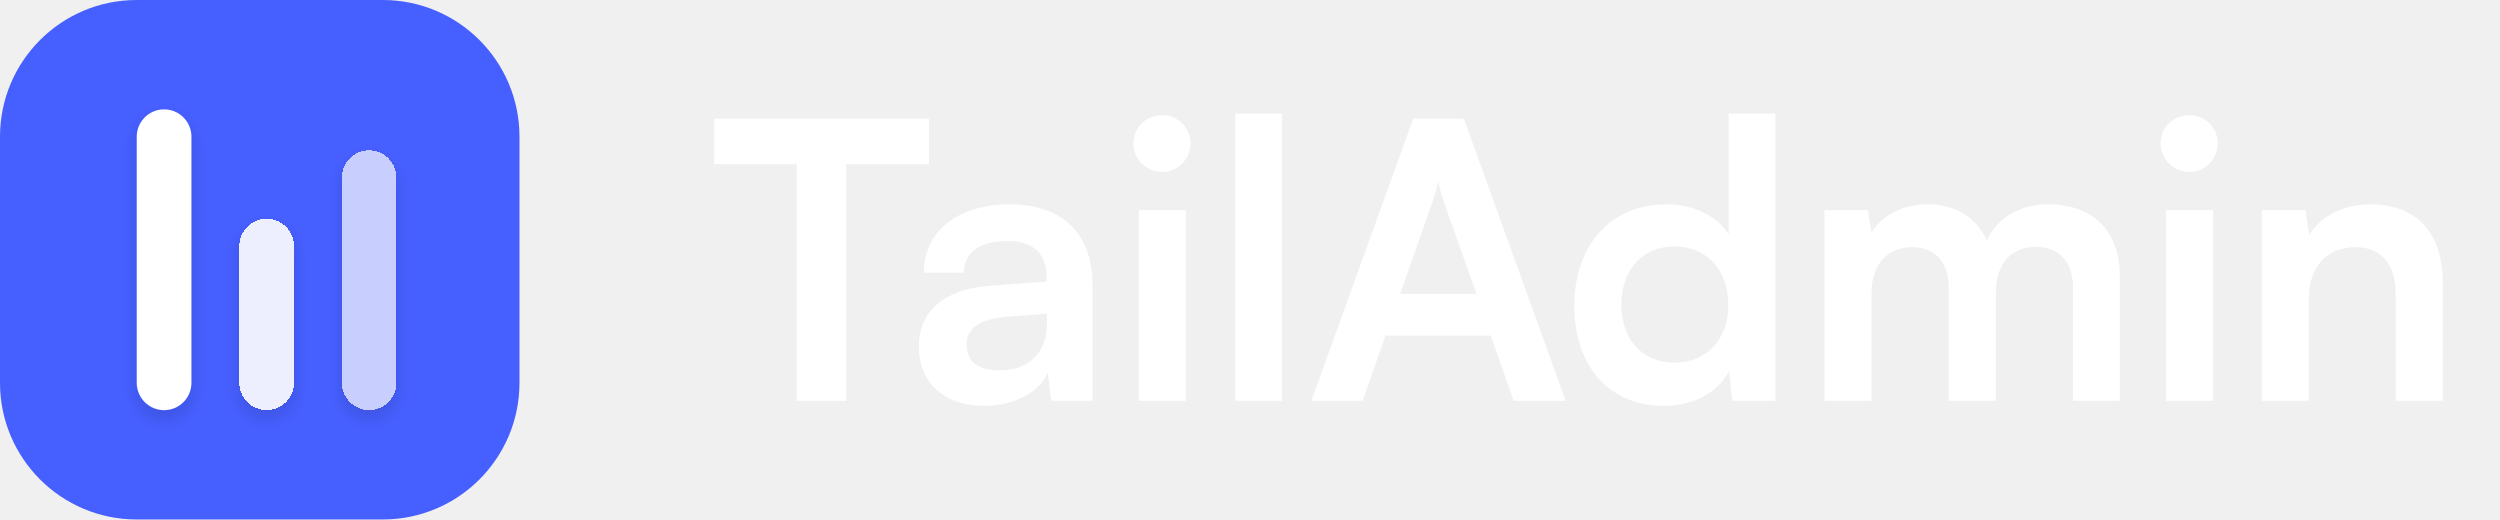
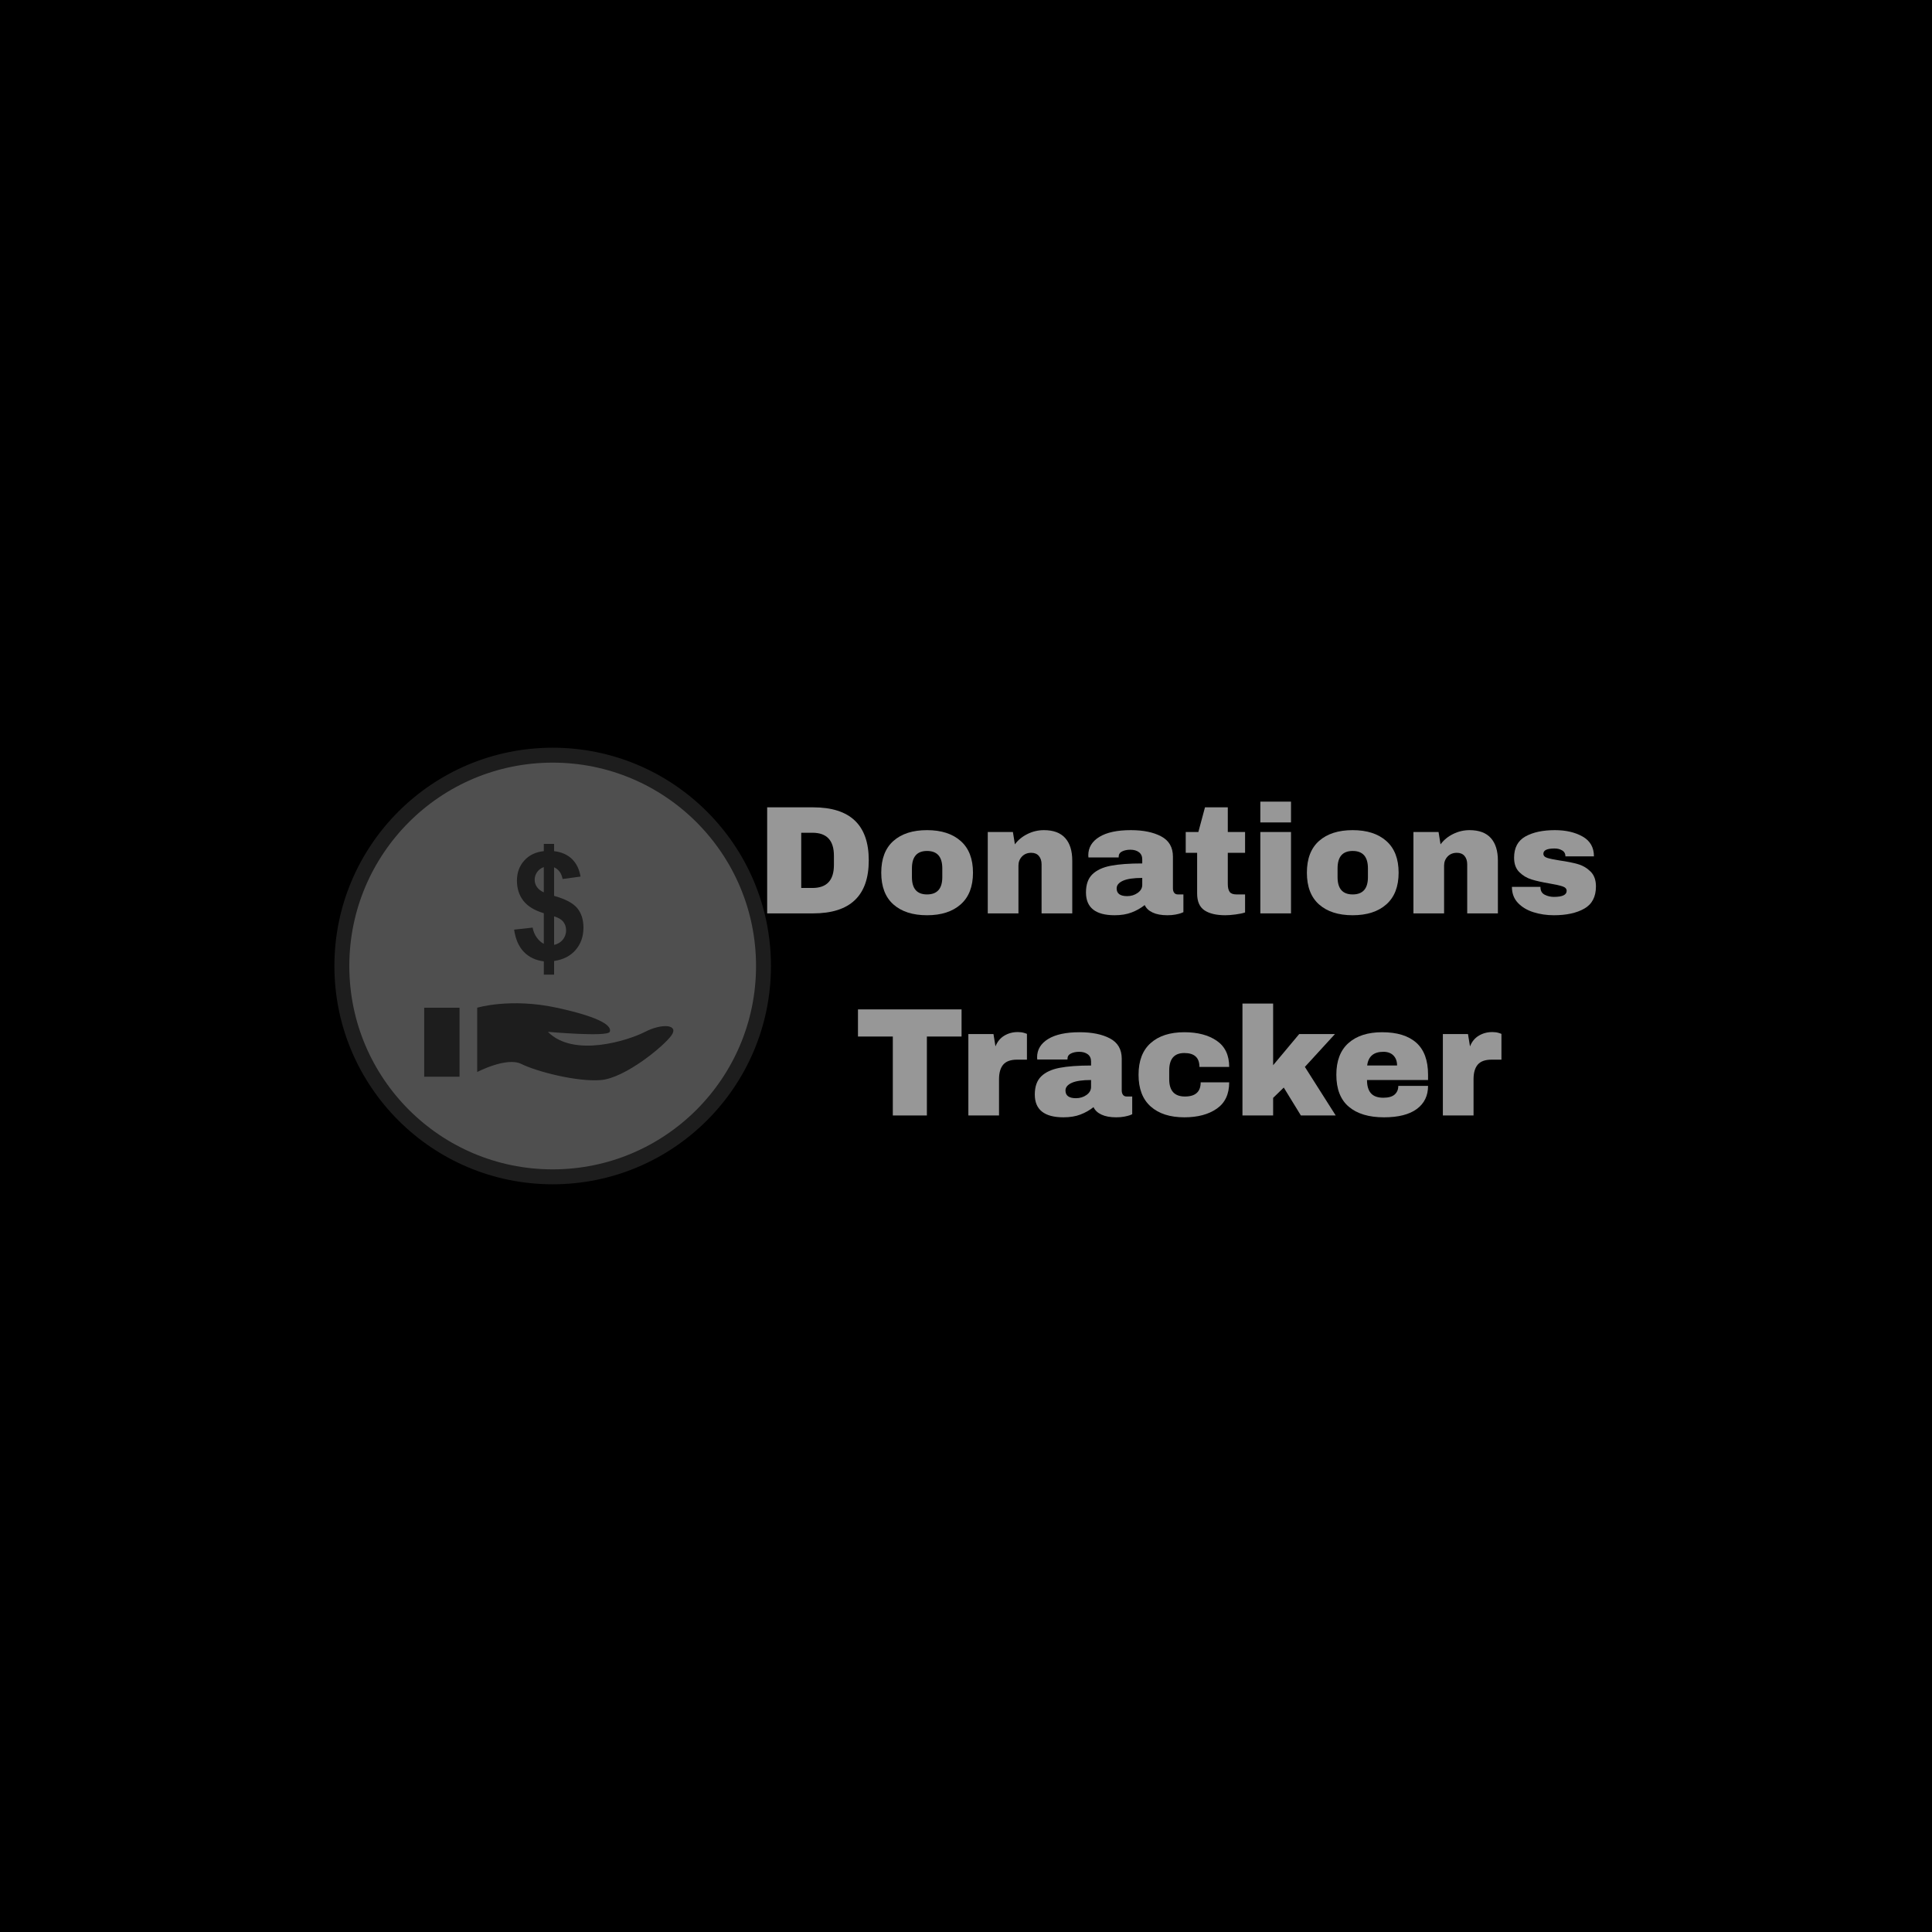
- <svg xmlns="http://www.w3.org/2000/svg" width="154" height="32" viewBox="0 0 154 32" fill="none">
-   <path d="M0 8.421C0 3.77 3.77 0 8.421 0H23.579C28.23 0 32 3.77 32 8.421V23.579C32 28.23 28.23 32 23.579 32H8.421C3.77 32 0 28.23 0 23.579V8.421Z" fill="#465FFF" />
-   <g filter="url(#filter0_d_1608_324)">
-     <path d="M8.424 8.422C8.424 7.491 9.178 6.737 10.108 6.737C11.038 6.737 11.792 7.491 11.792 8.422V23.579C11.792 24.51 11.038 25.264 10.108 25.264C9.178 25.264 8.424 24.51 8.424 23.579V8.422Z" fill="white" />
-   </g>
-   <g filter="url(#filter1_d_1608_324)">
-     <path d="M14.742 15.157C14.742 14.227 15.496 13.473 16.426 13.473C17.357 13.473 18.111 14.227 18.111 15.157V23.578C18.111 24.508 17.357 25.262 16.426 25.262C15.496 25.262 14.742 24.508 14.742 23.578V15.157Z" fill="white" fill-opacity="0.9" shape-rendering="crispEdges" />
-   </g>
-   <g filter="url(#filter2_d_1608_324)">
-     <path d="M21.055 10.946C21.055 10.016 21.809 9.262 22.739 9.262C23.669 9.262 24.423 10.016 24.423 10.946V23.578C24.423 24.508 23.669 25.262 22.739 25.262C21.809 25.262 21.055 24.508 21.055 23.578V10.946Z" fill="white" fill-opacity="0.7" shape-rendering="crispEdges" />
-   </g>
-   <path d="M44 10.115H49.089V24.691H52.132V10.115H57.221V7.309H44V10.115Z" fill="white" />
-   <path d="M60.617 25C62.448 25 64.042 24.168 64.541 22.955L64.755 24.691H67.299V17.558C67.299 14.3 65.349 12.588 62.187 12.588C59.001 12.588 56.908 14.252 56.908 16.797H59.381C59.381 15.56 60.332 14.847 62.044 14.847C63.518 14.847 64.47 15.489 64.47 17.082V17.343L60.95 17.605C58.168 17.819 56.599 19.174 56.599 21.338C56.599 23.549 58.121 25 60.617 25ZM61.569 22.812C60.261 22.812 59.547 22.289 59.547 21.219C59.547 20.268 60.237 19.674 62.044 19.507L64.493 19.317V19.935C64.493 21.742 63.352 22.812 61.569 22.812Z" fill="white" />
-   <path d="M71.6 10.591C72.551 10.591 73.335 9.806 73.335 8.831C73.335 7.856 72.551 7.095 71.6 7.095C70.601 7.095 69.816 7.856 69.816 8.831C69.816 9.806 70.601 10.591 71.6 10.591ZM70.149 24.691H73.05V12.944H70.149V24.691Z" fill="white" />
-   <path d="M78.972 24.691V7H76.095V24.691H78.972Z" fill="white" />
-   <path d="M83.941 24.691L85.344 20.672H91.835L93.238 24.691H96.448L90.171 7.309H87.056L80.778 24.691H83.941ZM88.221 12.493C88.387 12.017 88.53 11.494 88.601 11.161C88.649 11.518 88.815 12.041 88.958 12.493L90.955 18.104H86.247L88.221 12.493Z" fill="white" />
-   <path d="M102.493 25C104.276 25 105.798 24.215 106.511 22.86L106.701 24.691H109.364V7H106.487V14.443C105.75 13.277 104.3 12.588 102.659 12.588C99.116 12.588 96.976 15.203 96.976 18.865C96.976 22.503 99.092 25 102.493 25ZM103.135 22.337C101.113 22.337 99.877 20.863 99.877 18.77C99.877 16.678 101.113 15.18 103.135 15.18C105.156 15.18 106.464 16.654 106.464 18.77C106.464 20.886 105.156 22.337 103.135 22.337Z" fill="white" />
-   <path d="M115.289 24.691V18.033C115.289 16.131 116.406 15.227 117.785 15.227C119.164 15.227 120.044 16.107 120.044 17.748V24.691H122.945V18.033C122.945 16.107 124.015 15.203 125.418 15.203C126.797 15.203 127.701 16.083 127.701 17.771V24.691H130.578V17.011C130.578 14.3 129.008 12.588 126.155 12.588C124.372 12.588 122.993 13.468 122.398 14.823C121.78 13.468 120.543 12.588 118.76 12.588C117.072 12.588 115.883 13.349 115.289 14.324L115.051 12.944H112.388V24.691H115.289Z" fill="white" />
-   <path d="M134.876 10.591C135.827 10.591 136.612 9.806 136.612 8.831C136.612 7.856 135.827 7.095 134.876 7.095C133.877 7.095 133.093 7.856 133.093 8.831C133.093 9.806 133.877 10.591 134.876 10.591ZM133.426 24.691H136.327V12.944H133.426V24.691Z" fill="white" />
-   <path d="M142.225 24.691V18.366C142.225 16.464 143.318 15.227 145.102 15.227C146.6 15.227 147.575 16.178 147.575 18.152V24.691H150.476V17.462C150.476 14.419 148.954 12.588 146.005 12.588C144.412 12.588 142.985 13.277 142.248 14.466L142.011 12.944H139.324V24.691H142.225Z" fill="white" />
-   <defs>
-     <filter id="filter0_d_1608_324" x="7.424" y="6.237" width="5.368" height="20.526" filterUnits="userSpaceOnUse" color-interpolation-filters="sRGB">
-       <feFlood flood-opacity="0" result="BackgroundImageFix" />
-       <feColorMatrix in="SourceAlpha" type="matrix" values="0 0 0 0 0 0 0 0 0 0 0 0 0 0 0 0 0 0 127 0" result="hardAlpha" />
-       <feOffset dy="0.5" />
-       <feGaussianBlur stdDeviation="0.5" />
-       <feComposite in2="hardAlpha" operator="out" />
-       <feColorMatrix type="matrix" values="0 0 0 0 0 0 0 0 0 0 0 0 0 0 0 0 0 0 0.12 0" />
-       <feBlend mode="normal" in2="BackgroundImageFix" result="effect1_dropShadow_1608_324" />
-       <feBlend mode="normal" in="SourceGraphic" in2="effect1_dropShadow_1608_324" result="shape" />
-     </filter>
-     <filter id="filter1_d_1608_324" x="13.742" y="12.973" width="5.368" height="13.79" filterUnits="userSpaceOnUse" color-interpolation-filters="sRGB">
-       <feFlood flood-opacity="0" result="BackgroundImageFix" />
-       <feColorMatrix in="SourceAlpha" type="matrix" values="0 0 0 0 0 0 0 0 0 0 0 0 0 0 0 0 0 0 127 0" result="hardAlpha" />
-       <feOffset dy="0.5" />
-       <feGaussianBlur stdDeviation="0.5" />
-       <feComposite in2="hardAlpha" operator="out" />
-       <feColorMatrix type="matrix" values="0 0 0 0 0 0 0 0 0 0 0 0 0 0 0 0 0 0 0.12 0" />
-       <feBlend mode="normal" in2="BackgroundImageFix" result="effect1_dropShadow_1608_324" />
-       <feBlend mode="normal" in="SourceGraphic" in2="effect1_dropShadow_1608_324" result="shape" />
-     </filter>
-     <filter id="filter2_d_1608_324" x="20.055" y="8.762" width="5.368" height="18" filterUnits="userSpaceOnUse" color-interpolation-filters="sRGB">
-       <feFlood flood-opacity="0" result="BackgroundImageFix" />
-       <feColorMatrix in="SourceAlpha" type="matrix" values="0 0 0 0 0 0 0 0 0 0 0 0 0 0 0 0 0 0 127 0" result="hardAlpha" />
-       <feOffset dy="0.5" />
-       <feGaussianBlur stdDeviation="0.5" />
-       <feComposite in2="hardAlpha" operator="out" />
-       <feColorMatrix type="matrix" values="0 0 0 0 0 0 0 0 0 0 0 0 0 0 0 0 0 0 0.12 0" />
-       <feBlend mode="normal" in2="BackgroundImageFix" result="effect1_dropShadow_1608_324" />
-       <feBlend mode="normal" in="SourceGraphic" in2="effect1_dropShadow_1608_324" result="shape" />
-     </filter>
-   </defs>
+ <svg xmlns="http://www.w3.org/2000/svg" version="1.1" width="1500" height="1500" viewBox="0 0 1500 1500">
+   <rect width="1500" height="1500" x="0" y="0" id="background" stroke="transparent" fill="#000000" />
+   <svg xml:space="preserve" width="1000" height="1000" data-version="2" data-id="lg_EHyj1Vm8cc15Cysj4l" viewBox="0 0 777 268" x="250" y="250">
+     <rect width="100%" height="100%" fill="transparent" />
+     <path fill="#979797" d="M296.262 38.281q33.58 0 33.58 31.99t-33.58 31.99h-27.71v-63.98zm-7.16 48.64h6.79q12.93 0 12.93-13.86v-5.58q0-13.86-12.93-13.86h-6.79Z" />
+     <rect width="61.29" height="63.98" x="-30.64" y="-31.99" fill="none" rx="0" ry="0" transform="translate(299.7 70.77)" />
+     <path fill="#979797" d="M364.992 52.041q12.93 0 20.32 6.56 7.4 6.55 7.4 19.11 0 12.55-7.4 19.11-7.39 6.56-20.32 6.56t-20.27-6.51q-7.35-6.51-7.35-19.16t7.35-19.16q7.34-6.51 20.27-6.51m0 12.56q-9.11 0-9.11 10.51v5.3q0 10.41 9.11 10.41 9.21 0 9.21-10.41v-5.3q0-10.51-9.21-10.51" />
+     <rect width="55.34" height="51.34" x="-27.67" y="-25.67" fill="none" rx="0" ry="0" transform="translate(365.54 78.21)" />
+     <path fill="#979797" d="M435.492 52.041q8.55 0 12.83 4.74 4.28 4.75 4.28 13.68v31.8h-18.51v-29.57q0-3.16-1.63-5.07-1.62-1.91-4.6-1.91-3.44 0-5.58 2.23-2.14 2.24-2.14 5.49v28.83h-18.51v-49.1h15.16l1.21 7.44q2.88-3.91 7.58-6.23 4.7-2.33 9.91-2.33" />
+     <rect width="50.97" height="50.22" x="-25.48" y="-25.11" fill="none" rx="0" ry="0" transform="translate(427.62 77.65)" />
+     <path fill="#979797" d="M487.942 52.041q11.25 0 18.32 3.77 7.07 3.76 7.07 12.23v19.16q0 1.58.74 2.6t2.23 1.02h3.35v10.7q-.28.18-1.44.6t-3.3.84q-2.14.42-4.93.42-5.4 0-8.88-1.63-3.49-1.63-4.79-4.51-3.54 2.79-7.91 4.46-4.37 1.68-10.23 1.68-17.3 0-17.3-13.77 0-7.16 3.86-10.92 3.86-3.77 11.12-5.17 7.25-1.39 18.97-1.39v-2.42q0-2.88-2-4.37-2-1.49-5.16-1.49-2.88 0-4.98 1.03-2.09 1.02-2.09 3.25v.37h-18.23q-.09-.46-.09-1.3 0-6.97 6.65-11.07 6.65-4.09 19.02-4.09m6.88 28.83q-7.91 0-11.67 1.72-3.77 1.72-3.77 4.61 0 4.65 6.33 4.65 3.62 0 6.37-1.96 2.74-1.95 2.74-4.83z" />
+     <rect width="58.78" height="51.34" x="-29.39" y="-25.67" fill="none" rx="0" ry="0" transform="translate(490.76 78.21)" />
+     <path fill="#979797" d="M556.852 53.161v12.55h-10.42v18.7q0 3.34 1.12 4.88 1.12 1.53 4.09 1.53h5.21v10.88q-2.23.75-5.77 1.21-3.53.47-6.13.47-8.19 0-12.61-2.98-4.41-2.97-4.41-10.14v-24.55h-6.88v-12.55h7.62l4-14.88h13.76v14.88Z" />
+     <rect width="35.8" height="65.1" x="-17.9" y="-32.55" fill="none" rx="0" ry="0" transform="translate(539.45 71.33)" />
+     <path fill="#979797" d="M566.062 47.391v-12.55h18.5v12.55Zm0 54.87v-49.1h18.5v49.1Z" />
+     <rect width="18.5" height="67.42" x="-9.25" y="-33.71" fill="none" rx="0" ry="0" transform="translate(575.81 69.05)" />
+     <path fill="#979797" d="M621.762 52.041q12.93 0 20.32 6.56 7.4 6.55 7.4 19.11 0 12.55-7.4 19.11-7.39 6.56-20.32 6.56-12.92 0-20.27-6.51t-7.35-19.16q0-12.65 7.35-19.16t20.27-6.51m0 12.56q-9.11 0-9.11 10.51v5.3q0 10.41 9.11 10.41 9.21 0 9.21-10.41v-5.3q0-10.51-9.21-10.51" />
+     <rect width="55.34" height="51.34" x="-27.67" y="-25.67" fill="none" rx="0" ry="0" transform="translate(622.31 78.21)" />
+     <path fill="#979797" d="M692.262 52.041q8.55 0 12.83 4.74 4.28 4.75 4.28 13.68v31.8h-18.51v-29.57q0-3.16-1.62-5.07-1.63-1.91-4.61-1.91-3.44 0-5.58 2.23-2.14 2.24-2.14 5.49v28.83h-18.5v-49.1h15.16l1.2 7.44q2.89-3.91 7.58-6.23 4.7-2.33 9.91-2.33" />
+     <rect width="50.96" height="50.22" x="-25.48" y="-25.11" fill="none" rx="0" ry="0" transform="translate(684.4 77.65)" />
+     <path fill="#979797" d="M743.782 52.041q9.86 0 16.69 3.86 6.84 3.86 6.84 11.95h-17.21q0-2.7-2.41-3.81-1.68-.93-4.19-.93-6.69 0-6.69 3.16 0 1.77 2.32 2.51 2.33.75 7.63 1.58 6.51.93 10.88 2.19 4.37 1.25 7.62 4.46 3.26 3.21 3.26 8.98 0 9.39-7.02 13.39t-18.37 4q-6.51 0-12.28-1.82-5.76-1.81-9.39-5.62-3.63-3.82-3.63-9.67h17.21v.37q.09 3.16 2.65 4.41 2.56 1.26 5.44 1.26 7.72 0 7.72-3.63 0-1.86-2.42-2.69-2.42-.84-7.9-1.77-6.61-1.12-10.84-2.42-4.23-1.3-7.39-4.42-3.16-3.11-3.16-8.69 0-9.02 6.83-12.84 6.84-3.81 17.81-3.81" />
+     <rect width="50.69" height="51.34" x="-25.34" y="-25.67" fill="none" rx="0" ry="0" transform="translate(743.68 78.21)" />
+     <path fill="#979797" d="M364.902 176.551v47.62h-20.55v-47.62h-21.02v-16.37h62.49v16.37Z" />
+     <rect width="62.49" height="63.99" x="-31.25" y="-32" fill="none" rx="0" ry="0" transform="translate(355.08 192.68)" />
+     <path fill="#979797" d="M419.772 173.851q2.14 0 3.81.51 1.68.52 1.68.61v15.53h-5.96q-5.76 0-8.32 2.98-2.56 2.97-2.56 8.83v21.86h-18.5v-49.11h15.15l1.21 7.44q1.68-4.28 5.3-6.46 3.63-2.19 8.19-2.19" />
+     <rect width="35.34" height="50.32" x="-17.67" y="-25.16" fill="none" rx="0" ry="0" transform="translate(408.1 199.51)" />
+     <path fill="#979797" d="M457.062 173.951q11.25 0 18.32 3.76 7.07 3.77 7.07 12.23v19.16q0 1.58.74 2.6.75 1.03 2.24 1.03h3.34v10.69q-.27.19-1.44.61-1.16.41-3.3.83-2.14.42-4.93.42-5.39 0-8.88-1.63-3.49-1.62-4.79-4.51-3.53 2.79-7.9 4.47-4.37 1.67-10.23 1.67-17.3 0-17.3-13.76 0-7.16 3.86-10.93 3.86-3.77 11.11-5.16 7.26-1.4 18.97-1.4v-2.41q0-2.89-2-4.38-2-1.48-5.16-1.48-2.88 0-4.97 1.02-2.1 1.02-2.1 3.25v.38h-18.22q-.1-.47-.1-1.31 0-6.97 6.65-11.06 6.65-4.09 19.02-4.09m6.88 28.83q-7.9 0-11.67 1.72-3.76 1.72-3.76 4.6 0 4.65 6.32 4.65 3.63 0 6.37-1.95 2.74-1.96 2.74-4.84z" />
+     <rect width="58.77" height="51.33" x="-29.39" y="-25.66" fill="none" rx="0" ry="0" transform="translate(459.89 200.12)" />
+     <path fill="#979797" d="M520.212 173.951q12.09 0 19.57 5.16 7.49 5.16 7.49 15.76h-17.95q0-8.37-9.11-8.37-9.12 0-9.12 10.51v5.3q0 10.42 9.49 10.42t9.49-8.56h17.2q0 10.7-7.49 15.9-7.48 5.21-19.57 5.21-12.93 0-20.28-6.51-7.34-6.51-7.34-19.16 0-12.64 7.34-19.15 7.35-6.51 20.28-6.51" />
+     <rect width="54.68" height="51.33" x="-27.34" y="-25.66" fill="none" rx="0" ry="0" transform="translate(520.43 200.12)" />
+     <path fill="#979797" d="M589.492 175.061h21.58l-18.14 19.81 18.6 29.3h-21.01l-10.33-16.84-6.41 6.23v10.61h-18.51v-67.52h18.51v37.2Z" />
+     <rect width="56.26" height="67.52" x="-28.13" y="-33.76" fill="none" rx="0" ry="0" transform="translate(583.9 190.91)" />
+     <path fill="#979797" d="M639.532 173.951q13.48 0 20.6 6.32 7.11 6.32 7.11 19.34v3.17h-36.83q0 5.3 2.37 7.99 2.38 2.7 7.49 2.7 4.65 0 6.84-1.95 2.18-1.96 2.18-5.21h17.95q0 8.93-6.79 13.95t-19.81 5.02q-13.67 0-21.2-6.37-7.53-6.37-7.53-19.3 0-12.64 7.34-19.15 7.35-6.51 20.28-6.51m.74 11.81q-8.74 0-9.76 8.27h18.04q0-3.81-2.19-6.04-2.18-2.23-6.09-2.23" />
+     <rect width="55.33" height="51.33" x="-27.66" y="-25.66" fill="none" rx="0" ry="0" transform="translate(640.08 200.12)" />
+     <path fill="#979797" d="M706.022 173.851q2.14 0 3.82.51 1.67.52 1.67.61v15.53h-5.95q-5.77 0-8.33 2.98-2.55 2.97-2.55 8.83v21.86h-18.51v-49.11h15.16l1.21 7.44q1.67-4.28 5.3-6.46 3.63-2.19 8.18-2.19" />
+     <rect width="35.34" height="50.32" x="-17.67" y="-25.16" fill="none" rx="0" ry="0" transform="translate(694.34 199.51)" />
+     <circle r="127.18" fill="#4f4f4f" stroke="#1d1d1d" stroke-width="9" transform="translate(139.16 134)" />
+     <path fill="#1d1d1d" d="M93.63 197.952s17.764-9.296 26.652-4.847c8.887 4.448 33.313 10.911 47.973 9.7 14.66-1.212 38.199-20.608 42.642-27.071 4.444-6.464-5.773-7.271-15.99-2.02s-43.083 15.76-58.631 0c0 0 35.977 3.232 37.31 0 1.335-3.232-3.997-8.483-31.979-14.547-27.981-6.06-47.973 0-47.973 0zm-31.98-38.776h21.326v41.618H61.65zm67.97-42.262a14.815 14.815 0 0 1-2.565-6.083l-11.165 1.236c.855 5.787 2.823 10.273 5.904 13.443 3.077 3.176 7.084 5.074 12.02 5.689v8.023h6.201v-8.244c5.562-.822 9.902-3.053 13.026-6.703 3.119-3.64 4.683-8.122 4.683-13.444 0-4.763-1.245-8.666-3.725-11.705s-7.145-5.52-13.989-7.431V74.46c2.767 1.236 4.477 3.584 5.135 7.05l10.822-1.455c-.737-4.406-2.447-7.93-5.134-10.56-2.678-2.63-6.285-4.223-10.823-4.786v-4.36h-6.2v4.364c-4.904.498-8.836 2.391-11.786 5.665-2.954 3.279-4.424 7.333-4.424 12.147 0 4.763 1.3 8.813 3.912 12.148 2.612 3.34 6.708 5.829 12.298 7.473v18.475c-1.54-.766-2.936-2.002-4.19-3.707m10.395-12.87c2.57.76 4.41 1.86 5.543 3.283 1.123 1.423 1.686 3.124 1.686 5.092a8.803 8.803 0 0 1-7.229 8.817zM129.662 86.34a7.563 7.563 0 0 1-1.367-4.345c0-1.705.498-3.26 1.494-4.674 1-1.41 2.34-2.41 4.02-2.997v15.252c-1.85-.817-3.236-1.902-4.147-3.236" />
+   </svg>
</svg>
